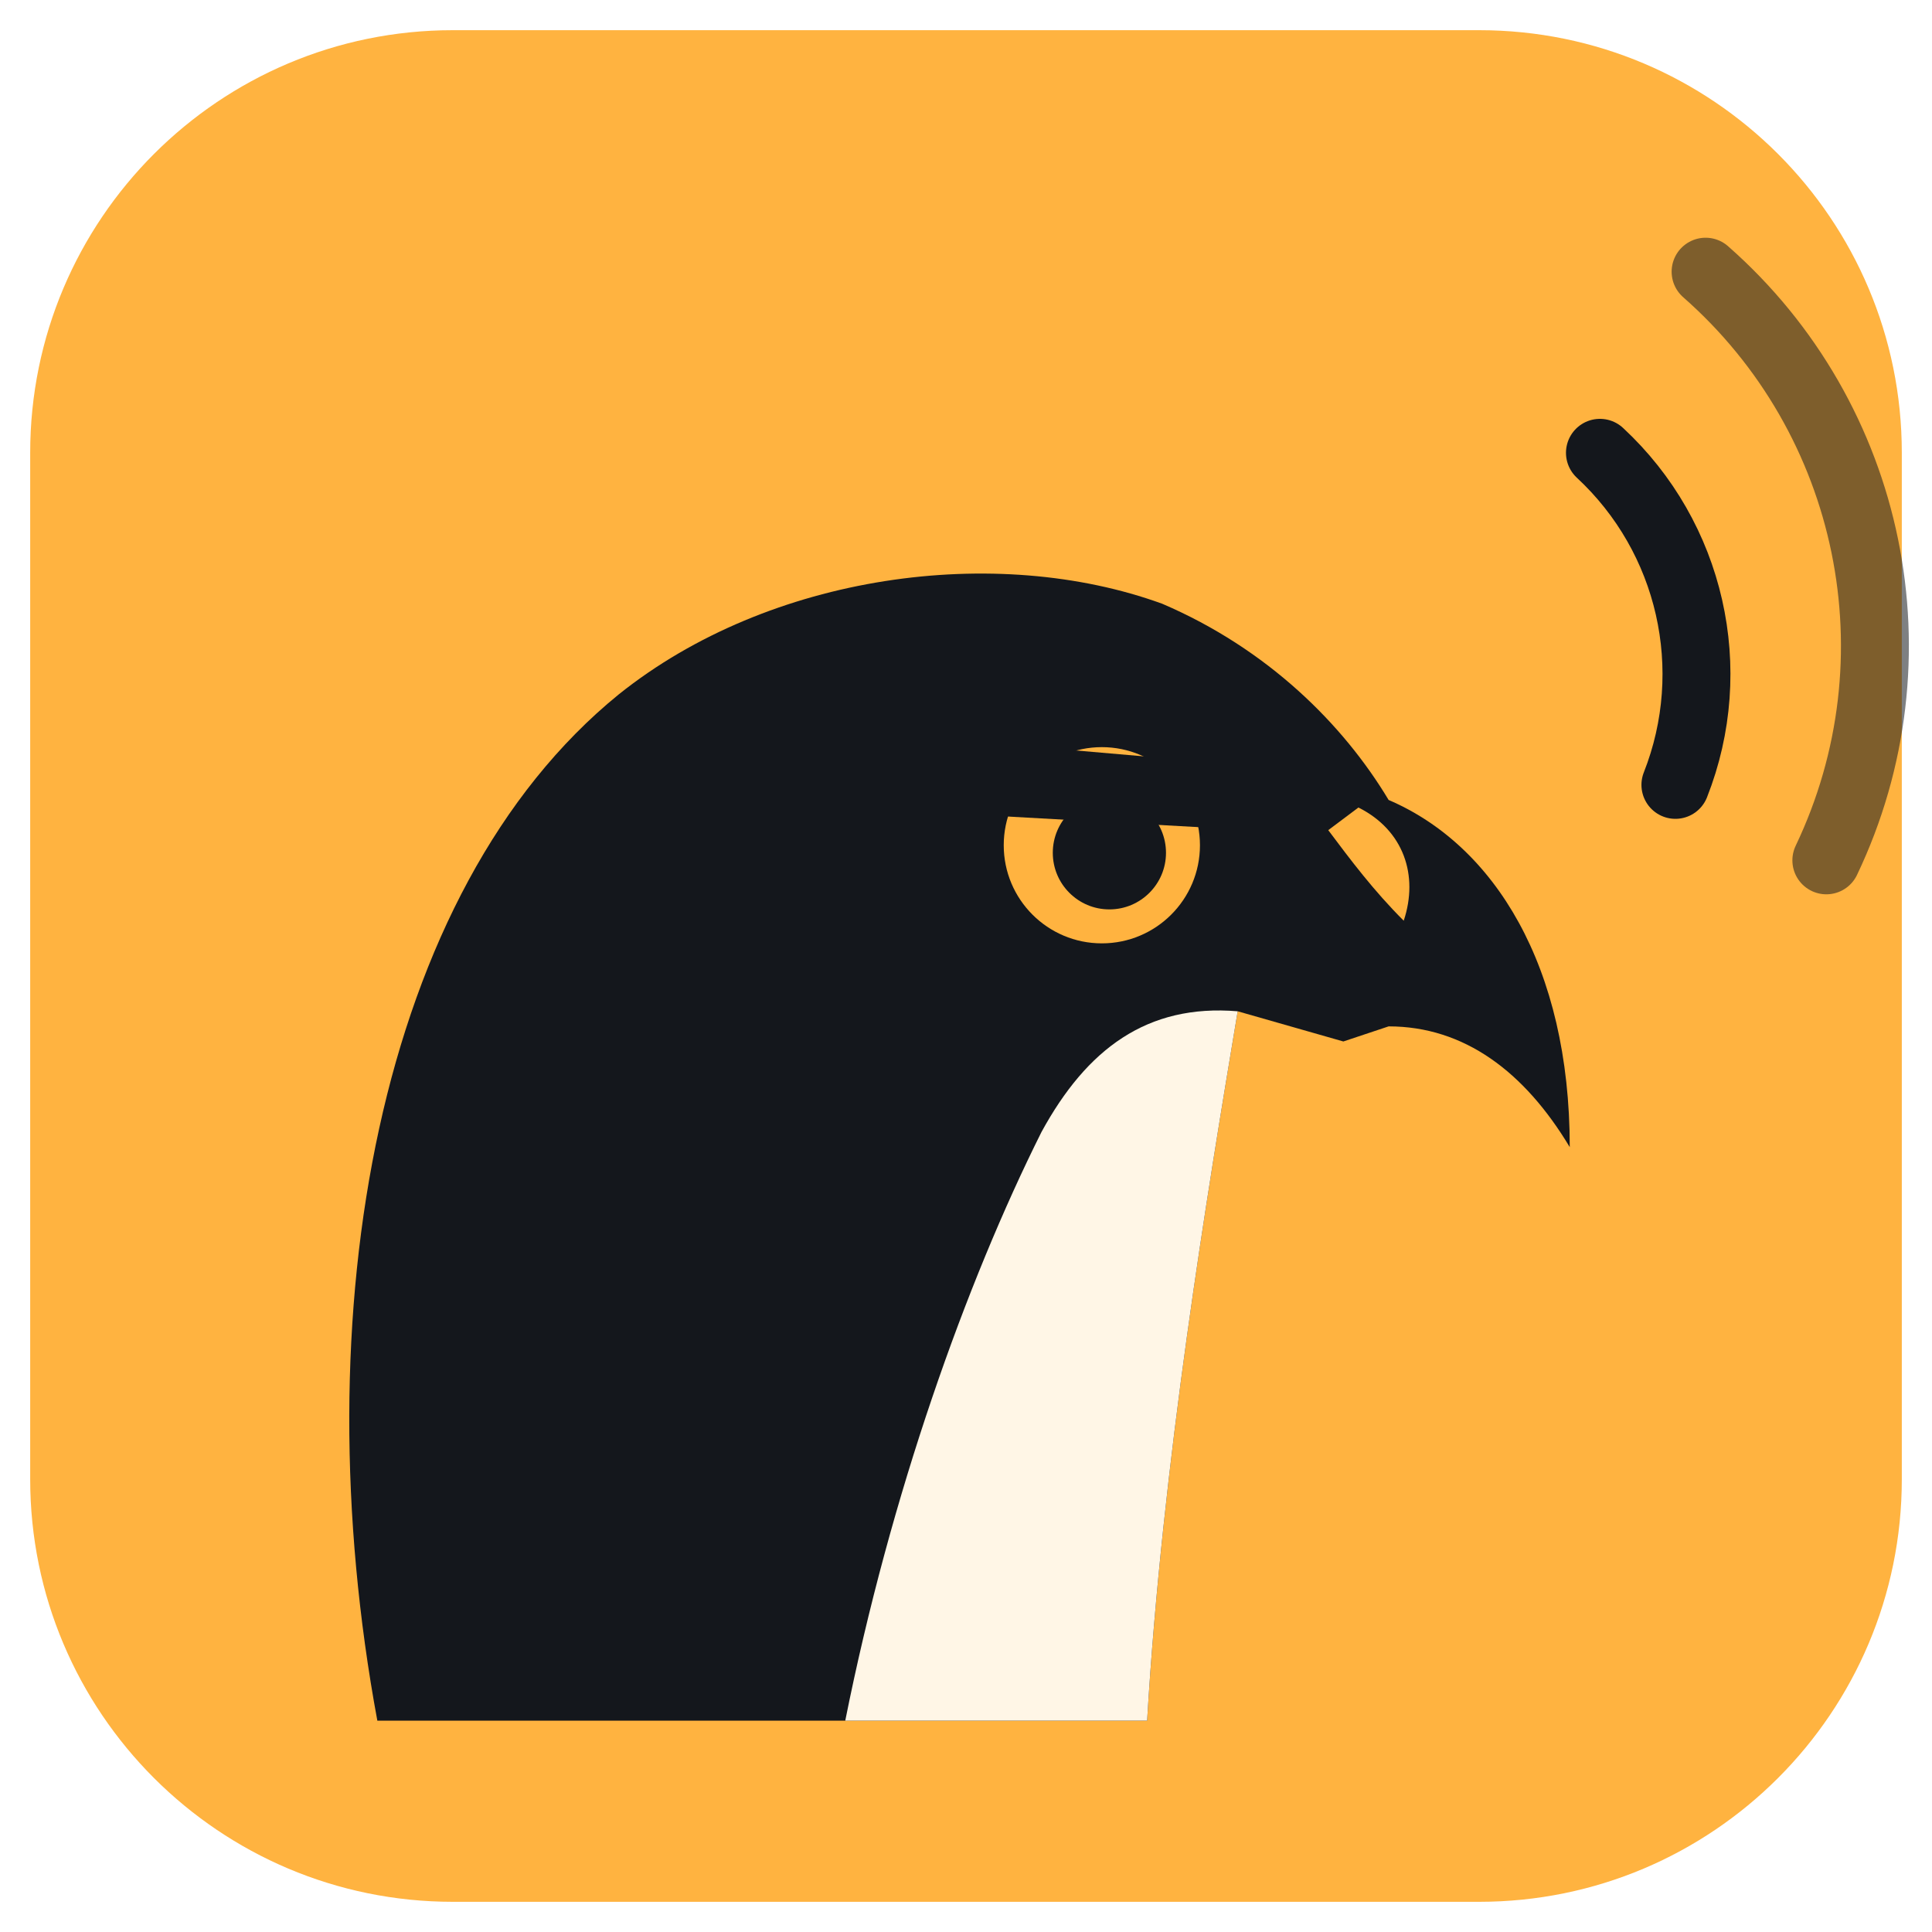
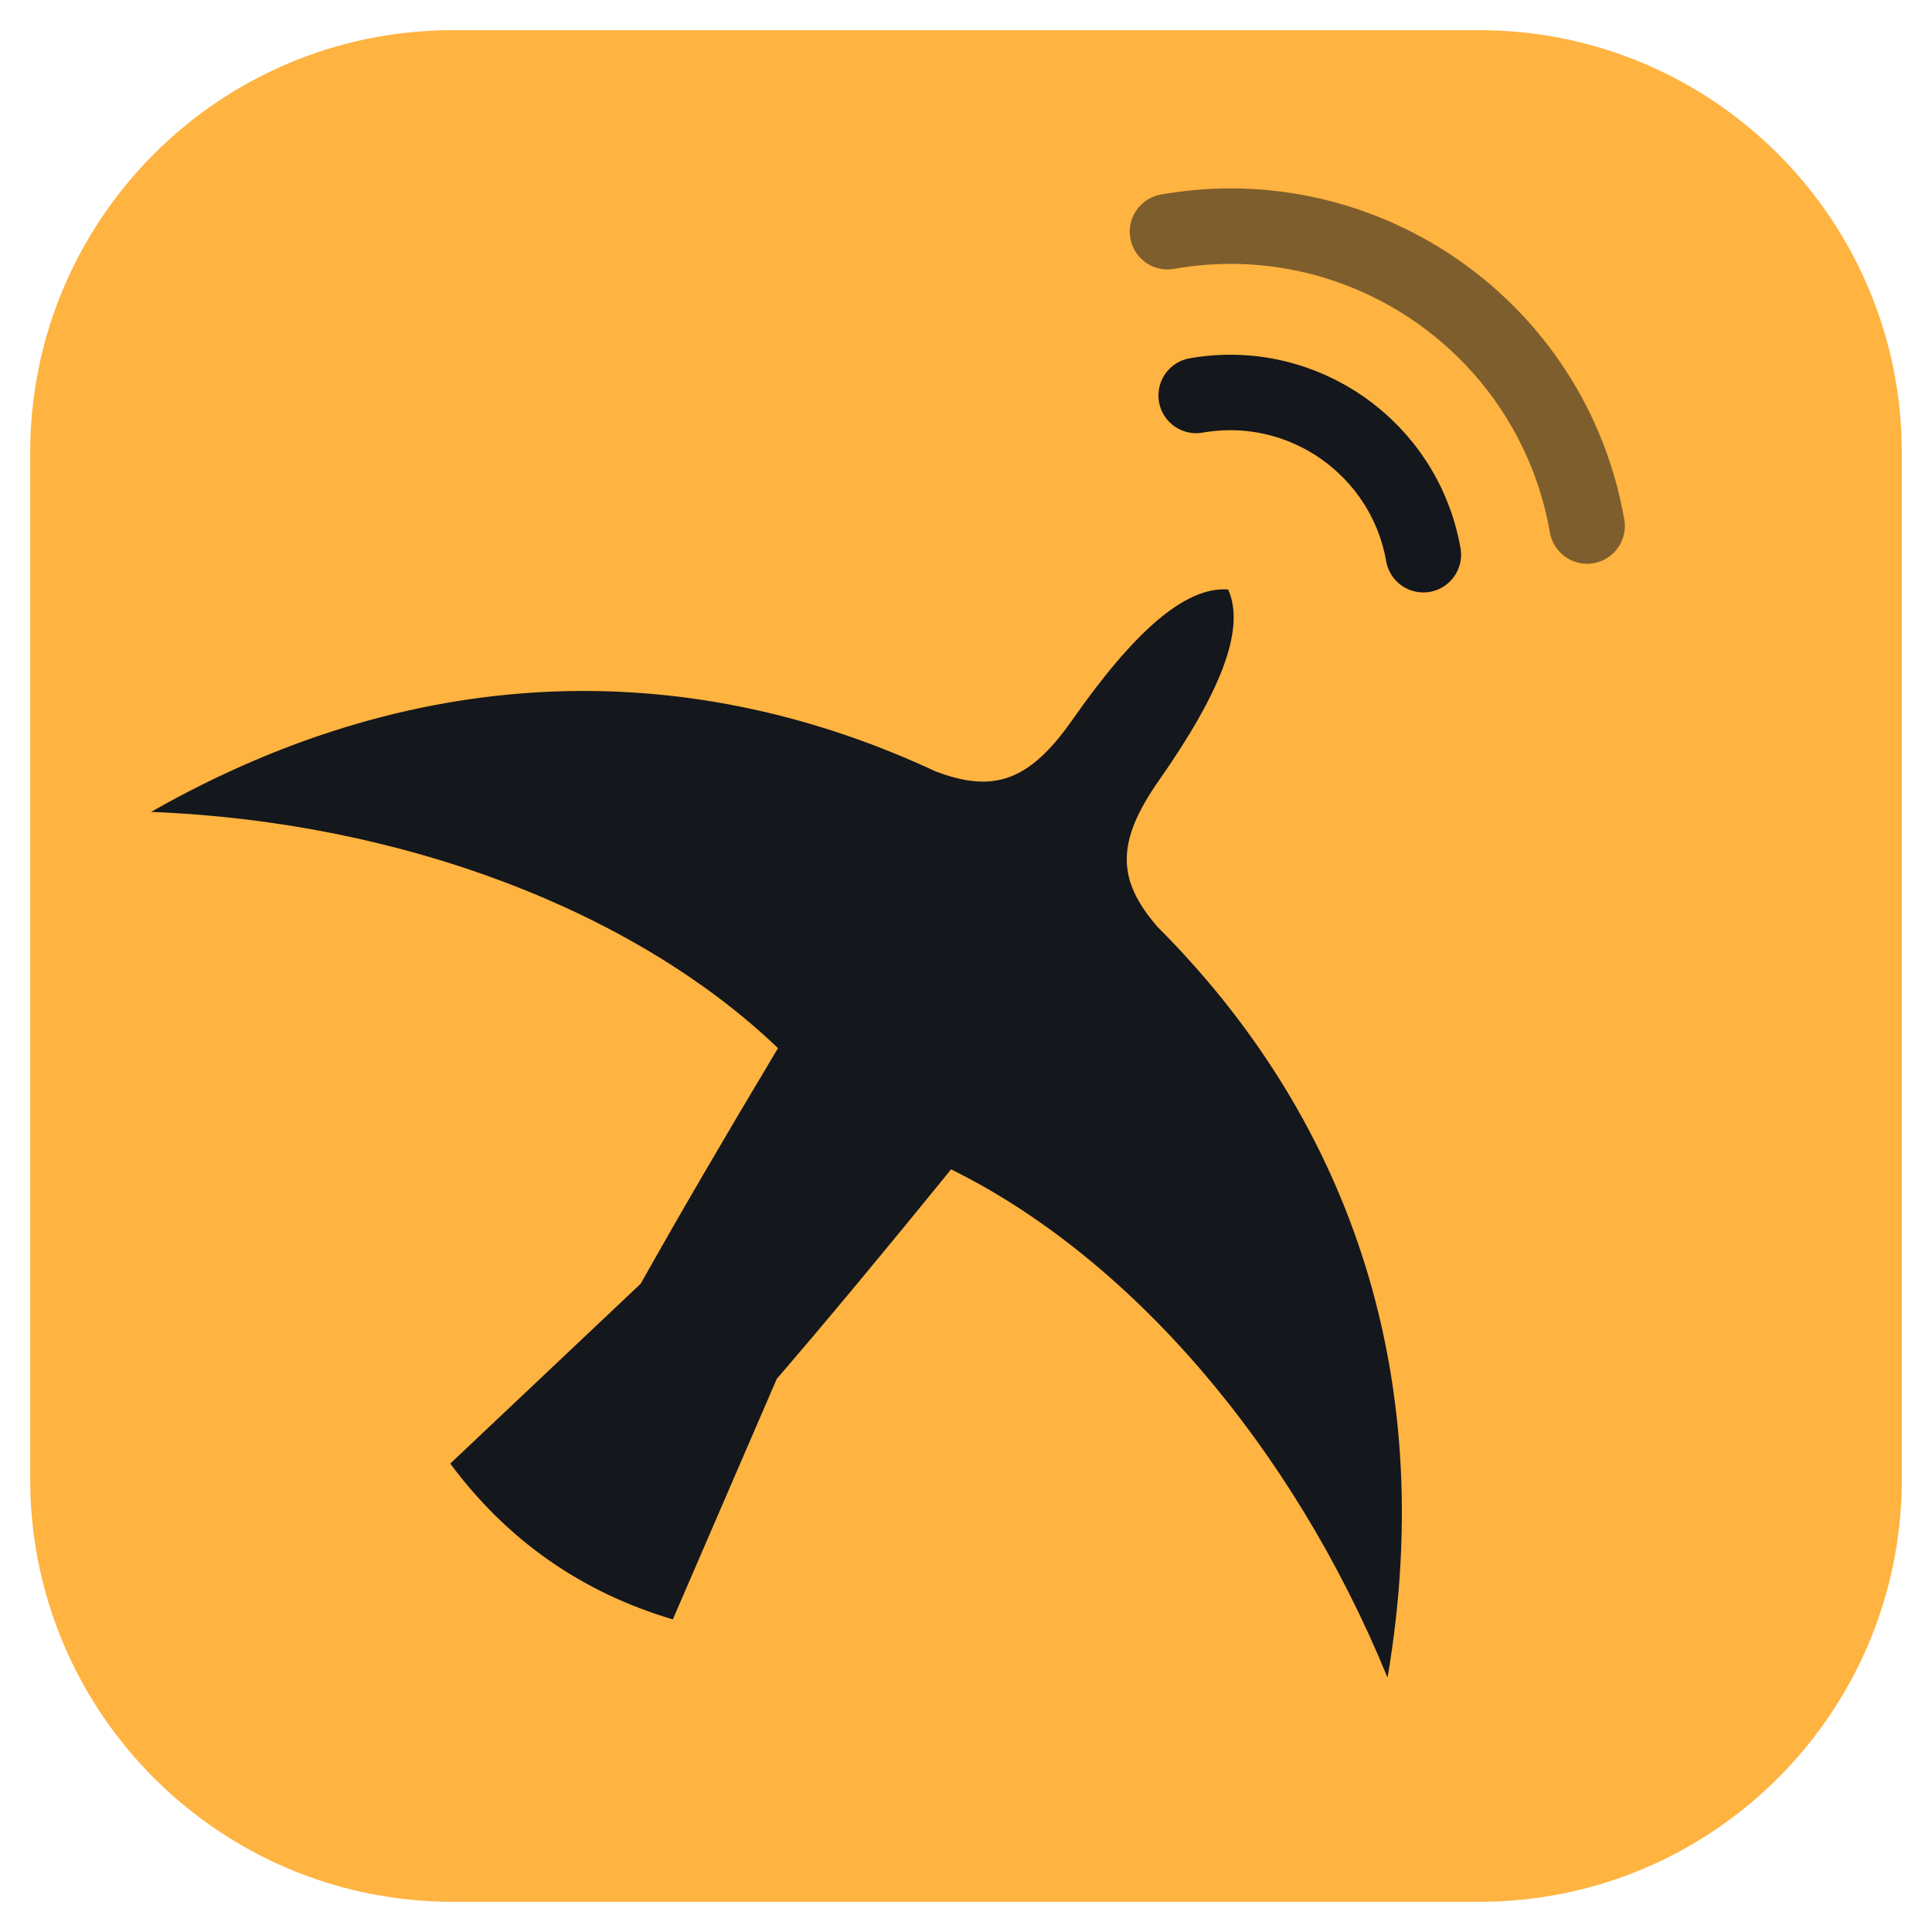
<svg xmlns="http://www.w3.org/2000/svg" viewBox="0 0 256 256">
  <rect x="4" y="4" width="248" height="248" rx="56" fill="#ffb340" />
-   <g transform="translate(-20 6)">
-     <path fill="#14171c" d="M 70 222 C 60 168, 70 112, 102 86 C 122 70, 152 66, 174 74 C 188 80, 198 90, 204 100 C 218 106, 228 122, 228 146 C 222 136, 214 130, 204 130 L 198 132 L 184 128 C 180 152, 174 188, 172 222 Z" />
-     <path fill="#fff6e6" d="M 184 128 C 180 152, 174 188, 172 222 L 132 222 C 138 192, 148 164, 158 144 C 164 133, 172 127, 184 128 Z" />
-     <circle cx="166" cy="106" r="13" fill="#ffb340" />
-     <circle cx="167" cy="107" r="7.5" fill="#14171c" />
-     <path fill="#14171c" d="M 146 92 L 192 96 L 186 104 L 150 102 Z" />
-     <path fill="#ffb340" d="M 200 101 C 206 104, 208 110, 206 116 C 202 112, 199 108, 196 104 Z" />
+   <g transform="translate(-10 14) rotate(35 128 128)">
+     <path fill="#14171c" d="M128 50 C 133 53, 135 62, 135 76 C 135 86, 138 90, 146 92 C 180 98, 210 118, 228 156 C 200 138, 168 130, 142 134 C 141 148, 140 160, 139 170 L 146 204 C 134 208, 122 208, 110 204 L 117 170 C 116 160, 115 148, 114 134 C 88 130, 56 138, 28 156 C 46 118, 76 98, 110 92 C 118 90, 121 86, 121 76 C 121 62, 123 53, 128 50 Z" />
  </g>
-   <g fill="none" stroke="#14171c" stroke-width="9" stroke-linecap="round">
-     <path d="M 212 60 A 40 40 0 0 1 222 104" />
-     <path d="M 226 36 A 66 66 0 0 1 242 114" opacity="0.55" />
+   <g fill="none" stroke="#14171c" stroke-width="10" stroke-linecap="round">
+     <path d="M 158.5 52.4 A 26 26 0 0 1 188.6 73.5" />
+     <path d="M 154.7 30.7 A 48 48 0 0 1 210.3 69.7" opacity="0.55" />
  </g>
</svg>
